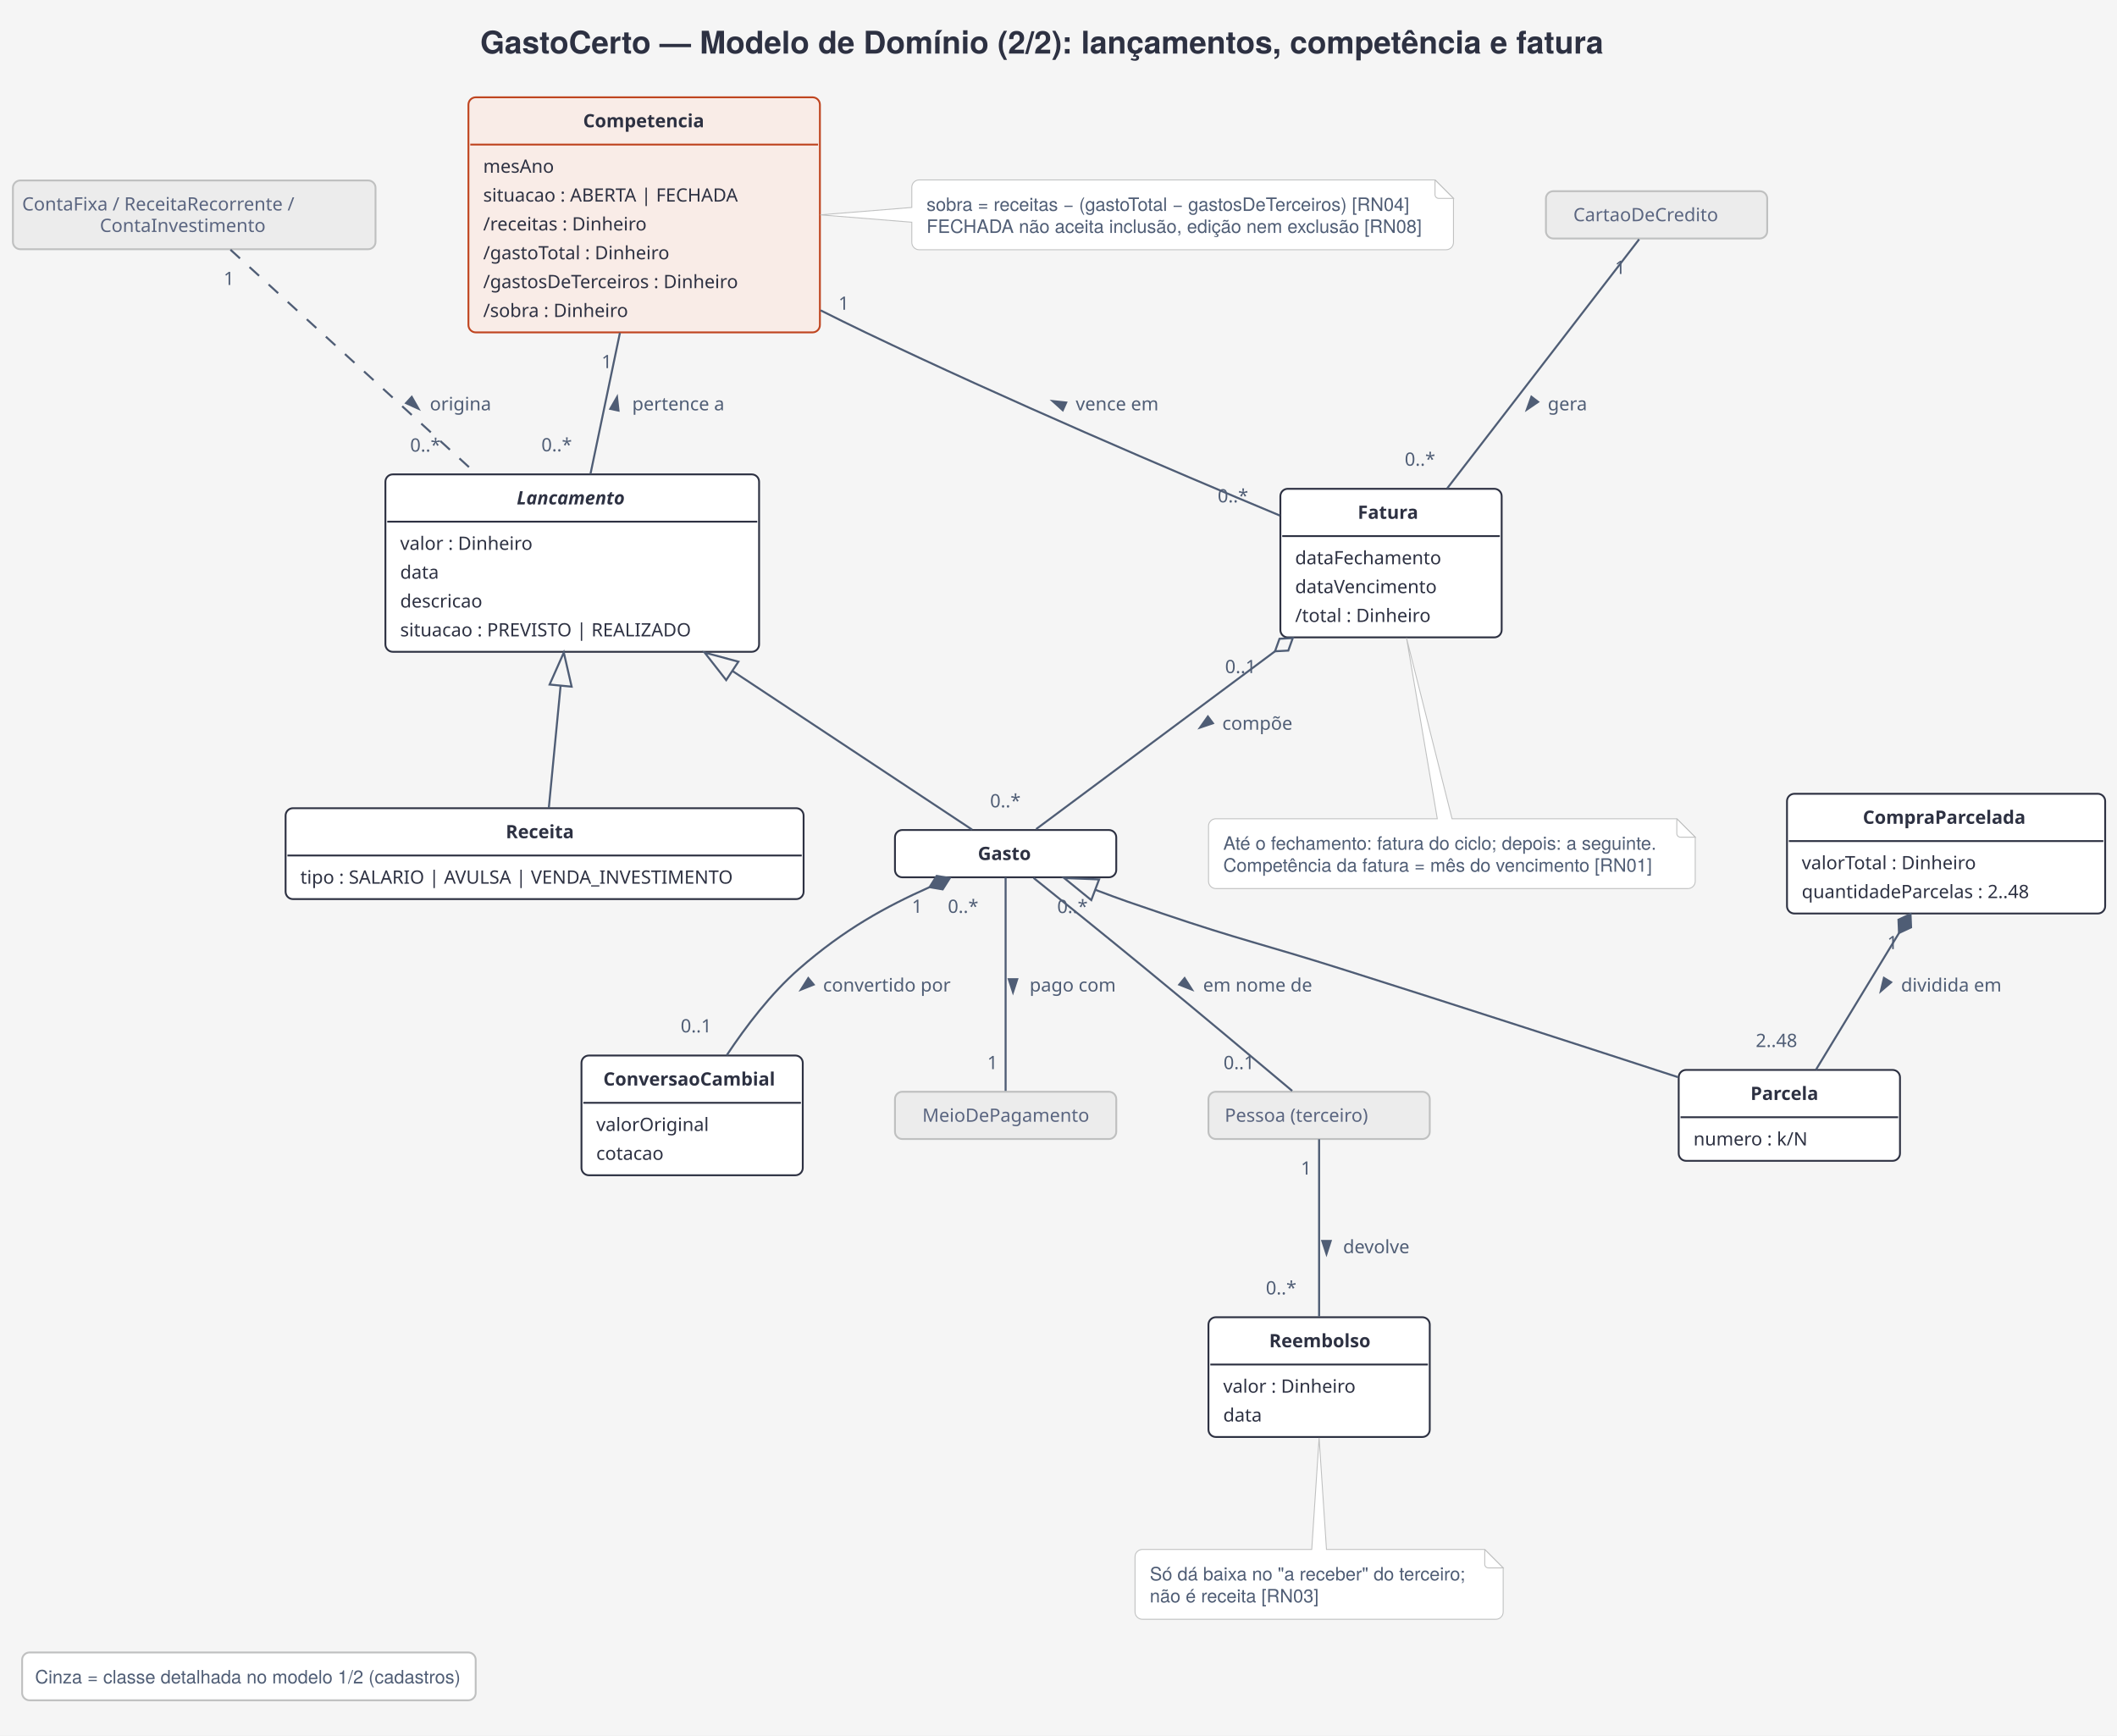
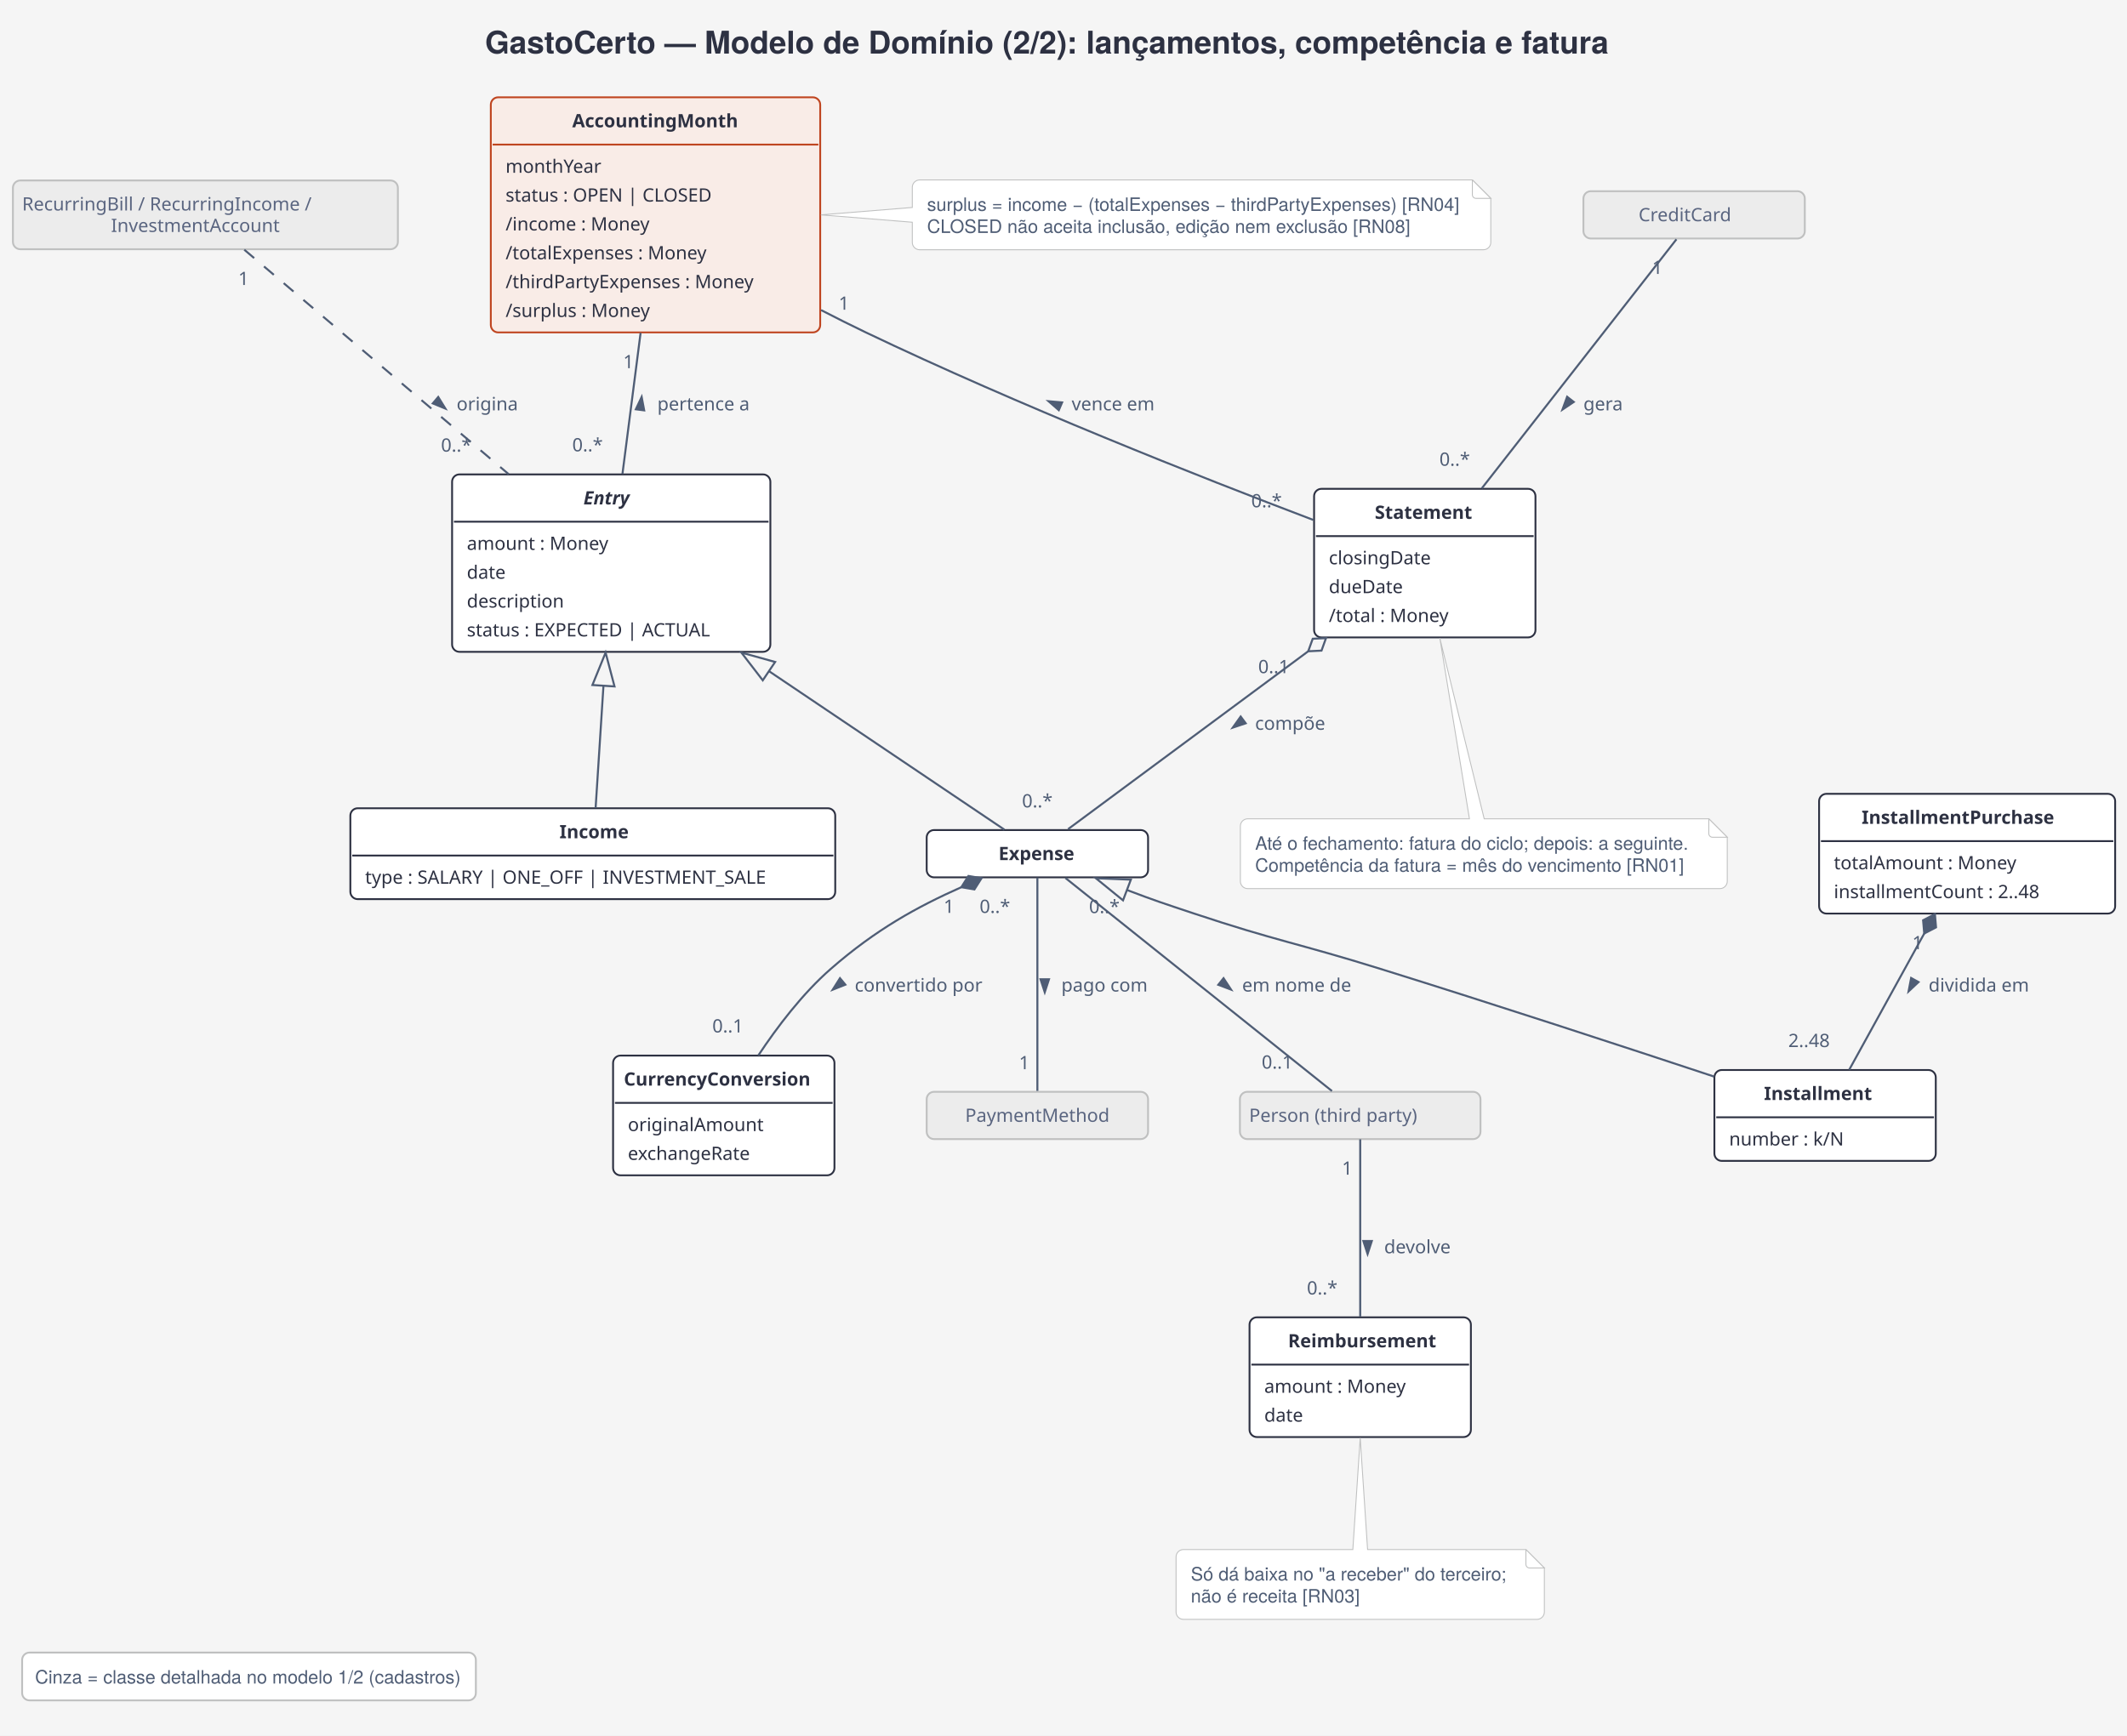
- <svg xmlns="http://www.w3.org/2000/svg" contentStyleType="text/css" data-diagram-type="CLASS" height="941px" preserveAspectRatio="none" style="width:1148px;height:941px;background:#F5F5F5;" version="1.1" viewBox="0 0 1148 941" width="1148px" zoomAndPan="magnify">
+ <svg xmlns="http://www.w3.org/2000/svg" contentStyleType="text/css" data-diagram-type="CLASS" height="941px" preserveAspectRatio="none" style="width:1153px;height:941px;background:#F5F5F5;" version="1.1" viewBox="0 0 1153 941" width="1153px" zoomAndPan="magnify">
  <defs />
  <g>
-     <rect fill="#F5F5F5" height="941" style="stroke:none;stroke-width:1;" width="1148" x="0" y="0" />
+     <rect fill="#F5F5F5" height="941" style="stroke:none;stroke-width:1;" width="1153" x="0" y="0" />
    <g class="title" data-source-line="2">
-       <text fill="#2D3142" font-family="'Helvetica Neue'" font-size="17" font-weight="bold" lengthAdjust="spacing" textLength="613.768" x="260.408" y="29.068">GastoCerto — Modelo de Domínio (2/2): lançamentos, competência e fatura</text>
+       <text fill="#2D3142" font-family="'Helvetica Neue'" font-size="17" font-weight="bold" lengthAdjust="spacing" textLength="613.768" x="262.907" y="29.068">GastoCerto — Modelo de Domínio (2/2): lançamentos, competência e fatura</text>
    </g>
-     <g class="entity" data-qualified-name="Competencia" data-source-line="10" id="ent0002">
-       <rect fill="#F9ECE7" height="127.484" rx="4" ry="4" style="stroke:#BF4520;stroke-width:1;" width="190.595" x="254.02" y="52.757" />
-       <text fill="#2D3142" font-family="Menlo" font-size="10" font-weight="bold" lengthAdjust="spacing" textLength="66.226" x="316.205" y="69.039">Competencia</text>
-       <line style="stroke:#BF4520;stroke-width:1;" x1="255.02" x2="443.615" y1="78.398" y2="78.398" />
-       <text fill="#2D3142" font-family="Menlo" font-size="10" lengthAdjust="spacing" textLength="36.123" x="262.02" y="93.68">mesAno</text>
-       <text fill="#2D3142" font-family="Menlo" font-size="10" lengthAdjust="spacing" textLength="162.554" x="262.02" y="109.32">situacao : ABERTA | FECHADA</text>
-       <text fill="#2D3142" font-family="Menlo" font-size="10" lengthAdjust="spacing" textLength="120.41" x="262.02" y="124.961">/receitas : Dinheiro</text>
-       <text fill="#2D3142" font-family="Menlo" font-size="10" lengthAdjust="spacing" textLength="132.451" x="262.02" y="140.602">/gastoTotal : Dinheiro</text>
-       <text fill="#2D3142" font-family="Menlo" font-size="10" lengthAdjust="spacing" textLength="174.595" x="262.02" y="156.242">/gastosDeTerceiros : Dinheiro</text>
-       <text fill="#2D3142" font-family="Menlo" font-size="10" lengthAdjust="spacing" textLength="102.349" x="262.02" y="171.883">/sobra : Dinheiro</text>
+     <g class="entity" data-qualified-name="AccountingMonth" data-source-line="10" id="ent0002">
+       <rect fill="#F9ECE7" height="127.484" rx="4" ry="4" style="stroke:#BF4520;stroke-width:1;" width="178.554" x="266.06" y="52.757" />
+       <text fill="#2D3142" font-family="Menlo" font-size="10" font-weight="bold" lengthAdjust="spacing" textLength="90.308" x="310.183" y="69.039">AccountingMonth</text>
+       <line style="stroke:#BF4520;stroke-width:1;" x1="267.06" x2="443.614" y1="78.398" y2="78.398" />
+       <text fill="#2D3142" font-family="Menlo" font-size="10" lengthAdjust="spacing" textLength="54.185" x="274.06" y="93.68">monthYear</text>
+       <text fill="#2D3142" font-family="Menlo" font-size="10" lengthAdjust="spacing" textLength="132.451" x="274.06" y="109.32">status : OPEN | CLOSED</text>
+       <text fill="#2D3142" font-family="Menlo" font-size="10" lengthAdjust="spacing" textLength="90.308" x="274.06" y="124.961">/income : Money</text>
+       <text fill="#2D3142" font-family="Menlo" font-size="10" lengthAdjust="spacing" textLength="132.451" x="274.06" y="140.602">/totalExpenses : Money</text>
+       <text fill="#2D3142" font-family="Menlo" font-size="10" lengthAdjust="spacing" textLength="162.554" x="274.06" y="156.242">/thirdPartyExpenses : Money</text>
+       <text fill="#2D3142" font-family="Menlo" font-size="10" lengthAdjust="spacing" textLength="96.328" x="274.06" y="171.883">/surplus : Money</text>
    </g>
-     <g class="entity" data-qualified-name="Lancamento" data-source-line="18" id="ent0003">
-       <rect fill="#FFFFFF" height="96.203" rx="4" ry="4" style="stroke:#2D3142;stroke-width:1;" width="202.636" x="209" y="257.237" />
-       <text fill="#2D3142" font-family="Menlo" font-size="10" font-style="italic" font-weight="bold" lengthAdjust="spacing" textLength="60.205" x="280.215" y="273.519">Lancamento</text>
-       <line style="stroke:#2D3142;stroke-width:1;" x1="210" x2="410.636" y1="282.878" y2="282.878" />
-       <text fill="#2D3142" font-family="Menlo" font-size="10" lengthAdjust="spacing" textLength="96.328" x="217" y="298.16">valor : Dinheiro</text>
-       <text fill="#2D3142" font-family="Menlo" font-size="10" lengthAdjust="spacing" textLength="24.082" x="217" y="313.8">data</text>
-       <text fill="#2D3142" font-family="Menlo" font-size="10" lengthAdjust="spacing" textLength="54.185" x="217" y="329.441">descricao</text>
-       <text fill="#2D3142" font-family="Menlo" font-size="10" lengthAdjust="spacing" textLength="186.636" x="217" y="345.082">situacao : PREVISTO | REALIZADO</text>
+     <g class="entity" data-qualified-name="Entry" data-source-line="18" id="ent0003">
+       <rect fill="#FFFFFF" height="96.203" rx="4" ry="4" style="stroke:#2D3142;stroke-width:1;" width="172.533" x="245.07" y="257.237" />
+       <text fill="#2D3142" font-family="Menlo" font-size="10" font-style="italic" font-weight="bold" lengthAdjust="spacing" textLength="30.102" x="316.285" y="273.519">Entry</text>
+       <line style="stroke:#2D3142;stroke-width:1;" x1="246.07" x2="416.603" y1="282.878" y2="282.878" />
+       <text fill="#2D3142" font-family="Menlo" font-size="10" lengthAdjust="spacing" textLength="84.287" x="253.07" y="298.16">amount : Money</text>
+       <text fill="#2D3142" font-family="Menlo" font-size="10" lengthAdjust="spacing" textLength="24.082" x="253.07" y="313.8">date</text>
+       <text fill="#2D3142" font-family="Menlo" font-size="10" lengthAdjust="spacing" textLength="66.226" x="253.07" y="329.441">description</text>
+       <text fill="#2D3142" font-family="Menlo" font-size="10" lengthAdjust="spacing" textLength="156.533" x="253.07" y="345.082">status : EXPECTED | ACTUAL</text>
    </g>
-     <g class="entity" data-qualified-name="Gasto" data-source-line="24" id="ent0004">
-       <rect fill="#FFFFFF" height="25.641" rx="4" ry="4" style="stroke:#2D3142;stroke-width:1;" width="120" x="485.32" y="450.077" />
-       <text fill="#2D3142" font-family="Menlo" font-size="10" font-weight="bold" lengthAdjust="spacing" textLength="30.102" x="530.269" y="466.359">Gasto</text>
+     <g class="entity" data-qualified-name="Expense" data-source-line="24" id="ent0004">
+       <rect fill="#FFFFFF" height="25.641" rx="4" ry="4" style="stroke:#2D3142;stroke-width:1;" width="120" x="502.34" y="450.077" />
+       <text fill="#2D3142" font-family="Menlo" font-size="10" font-weight="bold" lengthAdjust="spacing" textLength="42.144" x="541.268" y="466.359">Expense</text>
    </g>
-     <g class="entity" data-qualified-name="Receita" data-source-line="25" id="ent0005">
-       <rect fill="#FFFFFF" height="49.281" rx="4" ry="4" style="stroke:#2D3142;stroke-width:1;" width="280.902" x="154.87" y="438.257" />
-       <text fill="#2D3142" font-family="Menlo" font-size="10" font-weight="bold" lengthAdjust="spacing" textLength="42.144" x="274.249" y="454.539">Receita</text>
-       <line style="stroke:#2D3142;stroke-width:1;" x1="155.87" x2="434.772" y1="463.898" y2="463.898" />
-       <text fill="#2D3142" font-family="Menlo" font-size="10" lengthAdjust="spacing" textLength="264.902" x="162.87" y="479.18">tipo : SALARIO | AVULSA | VENDA_INVESTIMENTO</text>
+     <g class="entity" data-qualified-name="Income" data-source-line="25" id="ent0005">
+       <rect fill="#FFFFFF" height="49.281" rx="4" ry="4" style="stroke:#2D3142;stroke-width:1;" width="262.841" x="189.92" y="438.257" />
+       <text fill="#2D3142" font-family="Menlo" font-size="10" font-weight="bold" lengthAdjust="spacing" textLength="36.123" x="303.279" y="454.539">Income</text>
+       <line style="stroke:#2D3142;stroke-width:1;" x1="190.92" x2="451.761" y1="463.898" y2="463.898" />
+       <text fill="#2D3142" font-family="Menlo" font-size="10" lengthAdjust="spacing" textLength="246.841" x="197.92" y="479.18">type : SALARY | ONE_OFF | INVESTMENT_SALE</text>
    </g>
-     <g class="entity" data-qualified-name="Parcela" data-source-line="28" id="ent0006">
-       <rect fill="#FFFFFF" height="49.281" rx="4" ry="4" style="stroke:#2D3142;stroke-width:1;" width="120" x="910.32" y="580.187" />
-       <text fill="#2D3142" font-family="Menlo" font-size="10" font-weight="bold" lengthAdjust="spacing" textLength="42.144" x="949.248" y="596.469">Parcela</text>
-       <line style="stroke:#2D3142;stroke-width:1;" x1="911.32" x2="1029.32" y1="605.828" y2="605.828" />
-       <text fill="#2D3142" font-family="Menlo" font-size="10" lengthAdjust="spacing" textLength="72.246" x="918.32" y="621.11">numero : k/N</text>
+     <g class="entity" data-qualified-name="Installment" data-source-line="28" id="ent0006">
+       <rect fill="#FFFFFF" height="49.281" rx="4" ry="4" style="stroke:#2D3142;stroke-width:1;" width="120" x="929.34" y="580.187" />
+       <text fill="#2D3142" font-family="Menlo" font-size="10" font-weight="bold" lengthAdjust="spacing" textLength="66.226" x="956.227" y="596.469">Installment</text>
+       <line style="stroke:#2D3142;stroke-width:1;" x1="930.34" x2="1048.34" y1="605.828" y2="605.828" />
+       <text fill="#2D3142" font-family="Menlo" font-size="10" lengthAdjust="spacing" textLength="72.246" x="937.34" y="621.11">number : k/N</text>
    </g>
-     <g class="entity" data-qualified-name="CompraParcelada" data-source-line="31" id="ent0007">
-       <rect fill="#FFFFFF" height="64.922" rx="4" ry="4" style="stroke:#2D3142;stroke-width:1;" width="172.533" x="969.05" y="430.437" />
-       <text fill="#2D3142" font-family="Menlo" font-size="10" font-weight="bold" lengthAdjust="spacing" textLength="90.308" x="1010.163" y="446.719">CompraParcelada</text>
-       <line style="stroke:#2D3142;stroke-width:1;" x1="970.05" x2="1140.583" y1="456.078" y2="456.078" />
-       <text fill="#2D3142" font-family="Menlo" font-size="10" lengthAdjust="spacing" textLength="126.431" x="977.05" y="471.36">valorTotal : Dinheiro</text>
-       <text fill="#2D3142" font-family="Menlo" font-size="10" lengthAdjust="spacing" textLength="156.533" x="977.05" y="487">quantidadeParcelas : 2..48</text>
+     <g class="entity" data-qualified-name="InstallmentPurchase" data-source-line="31" id="ent0007">
+       <rect fill="#FFFFFF" height="64.922" rx="4" ry="4" style="stroke:#2D3142;stroke-width:1;" width="160.492" x="986.09" y="430.437" />
+       <text fill="#2D3142" font-family="Menlo" font-size="10" font-weight="bold" lengthAdjust="spacing" textLength="114.39" x="1009.141" y="446.719">InstallmentPurchase</text>
+       <line style="stroke:#2D3142;stroke-width:1;" x1="987.09" x2="1145.582" y1="456.078" y2="456.078" />
+       <text fill="#2D3142" font-family="Menlo" font-size="10" lengthAdjust="spacing" textLength="114.39" x="994.09" y="471.36">totalAmount : Money</text>
+       <text fill="#2D3142" font-family="Menlo" font-size="10" lengthAdjust="spacing" textLength="144.492" x="994.09" y="487">installmentCount : 2..48</text>
    </g>
-     <g class="entity" data-qualified-name="ConversaoCambial" data-source-line="35" id="ent0008">
-       <rect fill="#FFFFFF" height="64.922" rx="4" ry="4" style="stroke:#2D3142;stroke-width:1;" width="120" x="315.32" y="572.367" />
-       <text fill="#2D3142" font-family="Menlo" font-size="10" font-weight="bold" lengthAdjust="spacing" textLength="96.328" x="327.156" y="588.649">ConversaoCambial</text>
-       <line style="stroke:#2D3142;stroke-width:1;" x1="316.32" x2="434.32" y1="598.008" y2="598.008" />
-       <text fill="#2D3142" font-family="Menlo" font-size="10" lengthAdjust="spacing" textLength="78.267" x="323.32" y="613.29">valorOriginal</text>
-       <text fill="#2D3142" font-family="Menlo" font-size="10" lengthAdjust="spacing" textLength="42.144" x="323.32" y="628.931">cotacao</text>
+     <g class="entity" data-qualified-name="CurrencyConversion" data-source-line="35" id="ent0008">
+       <rect fill="#FFFFFF" height="64.922" rx="4" ry="4" style="stroke:#2D3142;stroke-width:1;" width="120" x="332.34" y="572.367" />
+       <text fill="#2D3142" font-family="Menlo" font-size="10" font-weight="bold" lengthAdjust="spacing" textLength="108.369" x="338.155" y="588.649">CurrencyConversion</text>
+       <line style="stroke:#2D3142;stroke-width:1;" x1="333.34" x2="451.34" y1="598.008" y2="598.008" />
+       <text fill="#2D3142" font-family="Menlo" font-size="10" lengthAdjust="spacing" textLength="84.287" x="340.34" y="613.29">originalAmount</text>
+       <text fill="#2D3142" font-family="Menlo" font-size="10" lengthAdjust="spacing" textLength="72.246" x="340.34" y="628.931">exchangeRate</text>
    </g>
-     <g class="entity" data-qualified-name="Fatura" data-source-line="39" id="ent0009">
-       <rect fill="#FFFFFF" height="80.562" rx="4" ry="4" style="stroke:#2D3142;stroke-width:1;" width="120" x="694.32" y="265.057" />
-       <text fill="#2D3142" font-family="Menlo" font-size="10" font-weight="bold" lengthAdjust="spacing" textLength="36.123" x="736.259" y="281.339">Fatura</text>
-       <line style="stroke:#2D3142;stroke-width:1;" x1="695.32" x2="813.32" y1="290.698" y2="290.698" />
-       <text fill="#2D3142" font-family="Menlo" font-size="10" lengthAdjust="spacing" textLength="84.287" x="702.32" y="305.98">dataFechamento</text>
-       <text fill="#2D3142" font-family="Menlo" font-size="10" lengthAdjust="spacing" textLength="84.287" x="702.32" y="321.62">dataVencimento</text>
-       <text fill="#2D3142" font-family="Menlo" font-size="10" lengthAdjust="spacing" textLength="102.349" x="702.32" y="337.261">/total : Dinheiro</text>
+     <g class="entity" data-qualified-name="Statement" data-source-line="39" id="ent0009">
+       <rect fill="#FFFFFF" height="80.562" rx="4" ry="4" style="stroke:#2D3142;stroke-width:1;" width="120" x="712.34" y="265.057" />
+       <text fill="#2D3142" font-family="Menlo" font-size="10" font-weight="bold" lengthAdjust="spacing" textLength="54.185" x="745.248" y="281.339">Statement</text>
+       <line style="stroke:#2D3142;stroke-width:1;" x1="713.34" x2="831.34" y1="290.698" y2="290.698" />
+       <text fill="#2D3142" font-family="Menlo" font-size="10" lengthAdjust="spacing" textLength="66.226" x="720.34" y="305.98">closingDate</text>
+       <text fill="#2D3142" font-family="Menlo" font-size="10" lengthAdjust="spacing" textLength="42.144" x="720.34" y="321.62">dueDate</text>
+       <text fill="#2D3142" font-family="Menlo" font-size="10" lengthAdjust="spacing" textLength="84.287" x="720.34" y="337.261">/total : Money</text>
    </g>
-     <g class="entity" data-qualified-name="Reembolso" data-source-line="44" id="ent0010">
-       <rect fill="#FFFFFF" height="64.922" rx="4" ry="4" style="stroke:#2D3142;stroke-width:1;" width="120" x="655.32" y="714.287" />
-       <text fill="#2D3142" font-family="Menlo" font-size="10" font-weight="bold" lengthAdjust="spacing" textLength="54.185" x="688.228" y="730.569">Reembolso</text>
-       <line style="stroke:#2D3142;stroke-width:1;" x1="656.32" x2="774.32" y1="739.928" y2="739.928" />
-       <text fill="#2D3142" font-family="Menlo" font-size="10" lengthAdjust="spacing" textLength="96.328" x="663.32" y="755.21">valor : Dinheiro</text>
-       <text fill="#2D3142" font-family="Menlo" font-size="10" lengthAdjust="spacing" textLength="24.082" x="663.32" y="770.851">data</text>
+     <g class="entity" data-qualified-name="Reimbursement" data-source-line="44" id="ent0010">
+       <rect fill="#FFFFFF" height="64.922" rx="4" ry="4" style="stroke:#2D3142;stroke-width:1;" width="120" x="677.34" y="714.287" />
+       <text fill="#2D3142" font-family="Menlo" font-size="10" font-weight="bold" lengthAdjust="spacing" textLength="78.267" x="698.207" y="730.569">Reimbursement</text>
+       <line style="stroke:#2D3142;stroke-width:1;" x1="678.34" x2="796.34" y1="739.928" y2="739.928" />
+       <text fill="#2D3142" font-family="Menlo" font-size="10" lengthAdjust="spacing" textLength="84.287" x="685.34" y="755.21">amount : Money</text>
+       <text fill="#2D3142" font-family="Menlo" font-size="10" lengthAdjust="spacing" textLength="24.082" x="685.34" y="770.851">date</text>
    </g>
    <g class="entity" data-qualified-name="Meio" data-source-line="48" id="ent0011">
-       <rect fill="#ECECEC" height="25.641" rx="4" ry="4" style="stroke:#BFC0C0;stroke-width:1;" width="120" x="485.32" y="592.007" />
-       <text fill="#5A6580" font-family="Menlo" font-size="10" lengthAdjust="spacing" textLength="90.308" x="500.166" y="608.289">MeioDePagamento</text>
+       <rect fill="#ECECEC" height="25.641" rx="4" ry="4" style="stroke:#BFC0C0;stroke-width:1;" width="120" x="502.34" y="592.007" />
+       <text fill="#5A6580" font-family="Menlo" font-size="10" lengthAdjust="spacing" textLength="78.267" x="523.207" y="608.289">PaymentMethod</text>
    </g>
    <g class="entity" data-qualified-name="Cartao" data-source-line="49" id="ent0012">
-       <rect fill="#ECECEC" height="25.641" rx="4" ry="4" style="stroke:#BFC0C0;stroke-width:1;" width="120" x="838.32" y="103.677" />
-       <text fill="#5A6580" font-family="Menlo" font-size="10" lengthAdjust="spacing" textLength="90.308" x="853.166" y="119.959">CartaoDeCredito</text>
+       <rect fill="#ECECEC" height="25.641" rx="4" ry="4" style="stroke:#BFC0C0;stroke-width:1;" width="120" x="858.34" y="103.677" />
+       <text fill="#5A6580" font-family="Menlo" font-size="10" lengthAdjust="spacing" textLength="60.205" x="888.237" y="119.959">CreditCard</text>
    </g>
    <g class="entity" data-qualified-name="Terceiro" data-source-line="50" id="ent0013">
-       <rect fill="#ECECEC" height="25.641" rx="4" ry="4" style="stroke:#BFC0C0;stroke-width:1;" width="120" x="655.32" y="592.007" />
-       <text fill="#5A6580" font-family="Menlo" font-size="10" lengthAdjust="spacing" textLength="102.349" x="664.146" y="608.289">Pessoa (terceiro)</text>
+       <rect fill="#ECECEC" height="25.641" rx="4" ry="4" style="stroke:#BFC0C0;stroke-width:1;" width="130.41" x="672.13" y="592.007" />
+       <text fill="#5A6580" font-family="Menlo" font-size="10" lengthAdjust="spacing" textLength="120.41" x="677.13" y="608.289">Person (third party)</text>
    </g>
    <g class="entity" data-qualified-name="Recorrencias" data-source-line="51" id="ent0014">
-       <rect fill="#ECECEC" height="37.281" rx="4" ry="4" style="stroke:#BFC0C0;stroke-width:1;" width="196.636" x="7" y="97.857" />
-       <text fill="#5A6580" font-family="Menlo" font-size="10" lengthAdjust="spacing" textLength="186.636" x="12" y="114.139">ContaFixa / ReceitaRecorrente /</text>
-       <text fill="#5A6580" font-family="Menlo" font-size="10" lengthAdjust="spacing" textLength="102.349" x="54.144" y="125.78">ContaInvestimento</text>
+       <rect fill="#ECECEC" height="37.281" rx="4" ry="4" style="stroke:#BFC0C0;stroke-width:1;" width="208.677" x="7" y="97.857" />
+       <text fill="#5A6580" font-family="Menlo" font-size="10" lengthAdjust="spacing" textLength="198.677" x="12" y="114.139">RecurringBill / RecurringIncome /</text>
+       <text fill="#5A6580" font-family="Menlo" font-size="10" lengthAdjust="spacing" textLength="102.349" x="60.164" y="125.78">InvestmentAccount</text>
    </g>
    <g class="entity" data-qualified-name="GMN30" data-source-line="68" id="ent0031">
-       <path d="M494.45,101.567 L494.45,112.497 L444.85,116.497 L494.45,120.497 L494.45,131.427 A4,4 0 0 0 498.45,135.427 L784.18,135.427 A4,4 0 0 0 788.18,131.427 L788.18,107.567 L778.18,97.567 L498.45,97.567 A4,4 0 0 0 494.45,101.567" fill="#FFFFFF" style="stroke:#BFC0C0;stroke-width:0.5;" />
-       <path d="M778.18,97.567 L778.18,105.567 A2,2 0 0 0 780.18,107.567 L788.18,107.567 L778.18,97.567" fill="#FFFFFF" style="stroke:#BFC0C0;stroke-width:0.5;" />
-       <text fill="#4F5D75" font-family="'Helvetica Neue'" font-size="10" lengthAdjust="spacing" textLength="264.66" x="502.45" y="114.367">sobra = receitas − (gastoTotal − gastosDeTerceiros) [RN04]</text>
-       <text fill="#4F5D75" font-family="'Helvetica Neue'" font-size="10" lengthAdjust="spacing" textLength="268.73" x="502.45" y="126.297">FECHADA não aceita inclusão, edição nem exclusão [RN08]</text>
+       <path d="M494.54,101.567 L494.54,112.497 L444.95,116.497 L494.54,120.497 L494.54,131.427 A4,4 0 0 0 498.54,135.427 L804.13,135.427 A4,4 0 0 0 808.13,131.427 L808.13,107.567 L798.13,97.567 L498.54,97.567 A4,4 0 0 0 494.54,101.567" fill="#FFFFFF" style="stroke:#BFC0C0;stroke-width:0.5;" />
+       <path d="M798.13,97.567 L798.13,105.567 A2,2 0 0 0 800.13,107.567 L808.13,107.567 L798.13,97.567" fill="#FFFFFF" style="stroke:#BFC0C0;stroke-width:0.5;" />
+       <text fill="#4F5D75" font-family="'Helvetica Neue'" font-size="10" lengthAdjust="spacing" textLength="288.59" x="502.54" y="114.367">surplus = income − (totalExpenses − thirdPartyExpenses) [RN04]</text>
+       <text fill="#4F5D75" font-family="'Helvetica Neue'" font-size="10" lengthAdjust="spacing" textLength="262.45" x="502.54" y="126.297">CLOSED não aceita inclusão, edição nem exclusão [RN08]</text>
    </g>
    <g class="entity" data-qualified-name="GMN33" data-source-line="72" id="ent0034">
-       <path d="M655.35,447.977 L655.35,477.837 A4,4 0 0 0 659.35,481.837 L915.29,481.837 A4,4 0 0 0 919.29,477.837 L919.29,453.977 L909.29,443.977 L787.41,443.977 L762.73,345.997 L779.41,443.977 L659.35,443.977 A4,4 0 0 0 655.35,447.977" fill="#FFFFFF" style="stroke:#BFC0C0;stroke-width:0.5;" />
-       <path d="M909.29,443.977 L909.29,451.977 A2,2 0 0 0 911.29,453.977 L919.29,453.977 L909.29,443.977" fill="#FFFFFF" style="stroke:#BFC0C0;stroke-width:0.5;" />
-       <text fill="#4F5D75" font-family="'Helvetica Neue'" font-size="10" lengthAdjust="spacing" textLength="238.94" x="663.35" y="460.777">Até o fechamento: fatura do ciclo; depois: a seguinte.</text>
-       <text fill="#4F5D75" font-family="'Helvetica Neue'" font-size="10" lengthAdjust="spacing" textLength="235.14" x="663.35" y="472.707">Competência da fatura = mês do vencimento [RN01]</text>
+       <path d="M672.37,447.977 L672.37,477.837 A4,4 0 0 0 676.37,481.837 L932.31,481.837 A4,4 0 0 0 936.31,477.837 L936.31,453.977 L926.31,443.977 L804.55,443.977 L780.5,345.997 L796.55,443.977 L676.37,443.977 A4,4 0 0 0 672.37,447.977" fill="#FFFFFF" style="stroke:#BFC0C0;stroke-width:0.5;" />
+       <path d="M926.31,443.977 L926.31,451.977 A2,2 0 0 0 928.31,453.977 L936.31,453.977 L926.31,443.977" fill="#FFFFFF" style="stroke:#BFC0C0;stroke-width:0.5;" />
+       <text fill="#4F5D75" font-family="'Helvetica Neue'" font-size="10" lengthAdjust="spacing" textLength="238.94" x="680.37" y="460.777">Até o fechamento: fatura do ciclo; depois: a seguinte.</text>
+       <text fill="#4F5D75" font-family="'Helvetica Neue'" font-size="10" lengthAdjust="spacing" textLength="235.14" x="680.37" y="472.707">Competência da fatura = mês do vencimento [RN01]</text>
    </g>
    <g class="entity" data-qualified-name="GMN36" data-source-line="76" id="ent0037">
-       <path d="M615.5,844.207 L615.5,874.067 A4,4 0 0 0 619.5,878.067 L811.14,878.067 A4,4 0 0 0 815.14,874.067 L815.14,850.207 L805.14,840.207 L719.32,840.207 L715.32,779.677 L711.32,840.207 L619.5,840.207 A4,4 0 0 0 615.5,844.207" fill="#FFFFFF" style="stroke:#BFC0C0;stroke-width:0.5;" />
-       <path d="M805.14,840.207 L805.14,848.207 A2,2 0 0 0 807.14,850.207 L815.14,850.207 L805.14,840.207" fill="#FFFFFF" style="stroke:#BFC0C0;stroke-width:0.5;" />
-       <text fill="#4F5D75" font-family="'Helvetica Neue'" font-size="10" lengthAdjust="spacing" textLength="174.64" x="623.5" y="857.007">Só dá baixa no "a receber" do terceiro;</text>
-       <text fill="#4F5D75" font-family="'Helvetica Neue'" font-size="10" lengthAdjust="spacing" textLength="90.93" x="623.5" y="868.937">não é receita [RN03]</text>
+       <path d="M637.52,844.207 L637.52,874.067 A4,4 0 0 0 641.52,878.067 L833.16,878.067 A4,4 0 0 0 837.16,874.067 L837.16,850.207 L827.16,840.207 L741.34,840.207 L737.34,779.677 L733.34,840.207 L641.52,840.207 A4,4 0 0 0 637.52,844.207" fill="#FFFFFF" style="stroke:#BFC0C0;stroke-width:0.5;" />
+       <path d="M827.16,840.207 L827.16,848.207 A2,2 0 0 0 829.16,850.207 L837.16,850.207 L827.16,840.207" fill="#FFFFFF" style="stroke:#BFC0C0;stroke-width:0.5;" />
+       <text fill="#4F5D75" font-family="'Helvetica Neue'" font-size="10" lengthAdjust="spacing" textLength="174.64" x="645.52" y="857.007">Só dá baixa no "a receber" do terceiro;</text>
+       <text fill="#4F5D75" font-family="'Helvetica Neue'" font-size="10" lengthAdjust="spacing" textLength="90.93" x="645.52" y="868.937">não é receita [RN03]</text>
    </g>
    <g class="link" data-entity-1="ent0002" data-entity-2="ent0003" data-link-type="association" data-source-line="53" id="lnk16">
-       <path codeLine="53" d="M336.17,180.497 C330.95,205.497 325.05,233.757 320.21,256.967" fill="none" id="Competencia-Lancamento" style="stroke:#4F5D75;stroke-width:1.1;" />
-       <polygon fill="#4F5D75" points="334.637,215.142,330.857,221.745,335.46,222.706,334.637,215.142" style="stroke:#4F5D75;stroke-width:1;" />
-       <text fill="#4F5D75" font-family="Menlo" font-size="10" lengthAdjust="spacing" textLength="60.205" x="342.82" y="222.519">pertence a</text>
-       <text fill="#4F5D75" font-family="Menlo" font-size="10" lengthAdjust="spacing" textLength="6.021" x="326.186" y="199.634">1</text>
-       <text fill="#4F5D75" font-family="Menlo" font-size="10" lengthAdjust="spacing" textLength="24.082" x="293.587" y="244.743">0..*</text>
+       <path codeLine="53" d="M347.25,180.497 C344.03,205.497 340.4,233.757 337.42,256.967" fill="none" id="AccountingMonth-Entry" style="stroke:#4F5D75;stroke-width:1.1;" />
+       <polygon fill="#4F5D75" points="347.85,215.09,344.596,221.967,349.259,222.567,347.85,215.09" style="stroke:#4F5D75;stroke-width:1;" />
+       <text fill="#4F5D75" font-family="Menlo" font-size="10" lengthAdjust="spacing" textLength="60.205" x="356.34" y="222.519">pertence a</text>
+       <text fill="#4F5D75" font-family="Menlo" font-size="10" lengthAdjust="spacing" textLength="6.021" x="337.82" y="199.634">1</text>
+       <text fill="#4F5D75" font-family="Menlo" font-size="10" lengthAdjust="spacing" textLength="24.082" x="310.214" y="244.743">0..*</text>
    </g>
    <g class="link" data-entity-1="ent0003" data-entity-2="ent0004" data-link-type="extension" data-source-line="54" id="lnk17">
-       <path codeLine="54" d="M397.109,363.793 C447.589,397.214 496.4,429.527 527.14,449.867" fill="none" id="Lancamento-backto-Gasto" style="stroke:#4F5D75;stroke-width:1.1;" />
-       <polygon fill="none" points="382.1,353.857,393.797,368.796,400.421,358.791,382.1,353.857" style="stroke:#4F5D75;stroke-width:1.1;" />
+       <path codeLine="54" d="M416.829,363.912 C466.45,397.332 514.26,429.527 544.47,449.867" fill="none" id="Entry-backto-Expense" style="stroke:#4F5D75;stroke-width:1.1;" />
+       <polygon fill="none" points="401.9,353.857,413.478,368.889,420.181,358.936,401.9,353.857" style="stroke:#4F5D75;stroke-width:1.1;" />
    </g>
    <g class="link" data-entity-1="ent0003" data-entity-2="ent0005" data-link-type="extension" data-source-line="55" id="lnk18">
-       <path codeLine="55" d="M304.011,371.774 C301.321,399.654 299.77,415.757 297.61,438.087" fill="none" id="Lancamento-backto-Receita" style="stroke:#4F5D75;stroke-width:1.1;" />
-       <polygon fill="none" points="305.74,353.857,298.039,371.198,309.984,372.35,305.74,353.857" style="stroke:#4F5D75;stroke-width:1.1;" />
+       <path codeLine="55" d="M327.127,371.82 C325.337,399.7 324.3,415.757 322.87,438.087" fill="none" id="Entry-backto-Income" style="stroke:#4F5D75;stroke-width:1.1;" />
+       <polygon fill="none" points="328.28,353.857,321.139,371.436,333.114,372.204,328.28,353.857" style="stroke:#4F5D75;stroke-width:1.1;" />
    </g>
    <g class="link" data-entity-1="ent0004" data-entity-2="ent0006" data-link-type="extension" data-source-line="56" id="lnk19">
-       <path codeLine="56" d="M593.899,482.478 C609.809,488.488 612.59,489.347 630.32,495.367 C673.05,509.867 684.29,511.767 727.32,525.367 C789.67,545.067 860.84,568.117 909.97,584.107" fill="none" id="Gasto-backto-Parcela" style="stroke:#4F5D75;stroke-width:1.1;" />
-       <polygon fill="none" points="577.06,476.117,591.778,488.091,596.019,476.865,577.06,476.117" style="stroke:#4F5D75;stroke-width:1.1;" />
+       <path codeLine="56" d="M610.885,482.577 C626.795,488.597 629.57,489.447 647.34,495.367 C691.76,510.167 703.63,511.447 748.34,525.367 C810.1,544.587 880.4,567.607 929.06,583.717" fill="none" id="Expense-backto-Installment" style="stroke:#4F5D75;stroke-width:1.1;" />
+       <polygon fill="none" points="594.05,476.207,608.762,488.189,613.009,476.965,594.05,476.207" style="stroke:#4F5D75;stroke-width:1.1;" />
    </g>
    <g class="link" data-entity-1="ent0007" data-entity-2="ent0006" data-link-type="composition" data-source-line="57" id="lnk20">
-       <path codeLine="57" d="M1029.799,505.912 C1014.218,531.552 998.88,556.807 984.76,580.047" fill="none" id="CompraParcelada-backto-Parcela" style="stroke:#4F5D75;stroke-width:1.1;" />
-       <polygon fill="#4F5D75" points="1036.03,495.657,1029.496,498.707,1029.799,505.912,1036.333,502.862,1036.03,495.657" style="stroke:#4F5D75;stroke-width:1.1;" />
-       <polygon fill="#4F5D75" points="1019.833,537.606,1025.6,532.642,1021.581,530.201,1019.833,537.606" style="stroke:#4F5D75;stroke-width:1;" />
-       <text fill="#4F5D75" font-family="Menlo" font-size="10" lengthAdjust="spacing" textLength="66.226" x="1030.91" y="537.649">dividida em</text>
-       <text fill="#4F5D75" font-family="Menlo" font-size="10" lengthAdjust="spacing" textLength="6.021" x="1023.402" y="514.675">1</text>
-       <text fill="#4F5D75" font-family="Menlo" font-size="10" lengthAdjust="spacing" textLength="30.102" x="952.086" y="567.74">2..48</text>
+       <path codeLine="57" d="M1043.084,506.17 C1028.975,531.81 1015.21,556.807 1002.42,580.047" fill="none" id="InstallmentPurchase-backto-Installment" style="stroke:#4F5D75;stroke-width:1.1;" />
+       <polygon fill="#4F5D75" points="1048.87,495.657,1042.473,498.985,1043.084,506.17,1049.482,502.842,1048.87,495.657" style="stroke:#4F5D75;stroke-width:1.1;" />
+       <polygon fill="#4F5D75" points="1034.521,537.692,1040.07,532.486,1035.951,530.219,1034.521,537.692" style="stroke:#4F5D75;stroke-width:1;" />
+       <text fill="#4F5D75" font-family="Menlo" font-size="10" lengthAdjust="spacing" textLength="66.226" x="1045.45" y="537.649">dividida em</text>
+       <text fill="#4F5D75" font-family="Menlo" font-size="10" lengthAdjust="spacing" textLength="6.021" x="1036.589" y="514.675">1</text>
+       <text fill="#4F5D75" font-family="Menlo" font-size="10" lengthAdjust="spacing" textLength="30.102" x="969.38" y="567.74">2..48</text>
    </g>
    <g class="link" data-entity-1="ent0004" data-entity-2="ent0011" data-link-type="association" data-source-line="58" id="lnk21">
-       <path codeLine="58" d="M545.32,475.827 C545.32,502.137 545.32,564.887 545.32,591.527" fill="none" id="Gasto-Meio" style="stroke:#4F5D75;stroke-width:1.1;" />
-       <polygon fill="#4F5D75" points="549.32,538.187,551.671,530.951,546.969,530.951,549.32,538.187" style="stroke:#4F5D75;stroke-width:1;" />
-       <text fill="#4F5D75" font-family="Menlo" font-size="10" lengthAdjust="spacing" textLength="48.164" x="558.32" y="537.649">pago com</text>
-       <text fill="#4F5D75" font-family="Menlo" font-size="10" lengthAdjust="spacing" textLength="24.082" x="513.998" y="495.02">0..*</text>
-       <text fill="#4F5D75" font-family="Menlo" font-size="10" lengthAdjust="spacing" textLength="6.021" x="535.355" y="579.745">1</text>
+       <path codeLine="58" d="M562.34,475.827 C562.34,502.137 562.34,564.887 562.34,591.527" fill="none" id="Expense-Meio" style="stroke:#4F5D75;stroke-width:1.1;" />
+       <polygon fill="#4F5D75" points="566.34,538.187,568.691,530.951,563.989,530.951,566.34,538.187" style="stroke:#4F5D75;stroke-width:1;" />
+       <text fill="#4F5D75" font-family="Menlo" font-size="10" lengthAdjust="spacing" textLength="48.164" x="575.34" y="537.649">pago com</text>
+       <text fill="#4F5D75" font-family="Menlo" font-size="10" lengthAdjust="spacing" textLength="24.082" x="531.018" y="495.02">0..*</text>
+       <text fill="#4F5D75" font-family="Menlo" font-size="10" lengthAdjust="spacing" textLength="6.021" x="552.375" y="579.745">1</text>
    </g>
    <g class="link" data-entity-1="ent0004" data-entity-2="ent0013" data-link-type="association" data-source-line="59" id="lnk22">
-       <path codeLine="59" d="M560.51,476.077 C575.9,488.427 600.34,508.127 621.32,525.367 C649.57,548.577 682.29,576.017 700.72,591.527" fill="none" id="Gasto-Terceiro" style="stroke:#4F5D75;stroke-width:1.1;" />
-       <polygon fill="#4F5D75" points="646.478,536.73,642.386,530.315,639.397,533.945,646.478,536.73" style="stroke:#4F5D75;stroke-width:1;" />
-       <text fill="#4F5D75" font-family="Menlo" font-size="10" lengthAdjust="spacing" textLength="60.205" x="652.39" y="537.649">em nome de</text>
-       <text fill="#4F5D75" font-family="Menlo" font-size="10" lengthAdjust="spacing" textLength="24.082" x="573.289" y="495.103">0..*</text>
-       <text fill="#4F5D75" font-family="Menlo" font-size="10" lengthAdjust="spacing" textLength="24.082" x="663.475" y="579.745">0..1</text>
+       <path codeLine="59" d="M577.56,476.077 C610.66,502.537 688.85,565.057 722.02,591.577" fill="none" id="Expense-Terceiro" style="stroke:#4F5D75;stroke-width:1.1;" />
+       <polygon fill="#4F5D75" points="667.444,536.685,663.261,530.33,660.324,534.003,667.444,536.685" style="stroke:#4F5D75;stroke-width:1;" />
+       <text fill="#4F5D75" font-family="Menlo" font-size="10" lengthAdjust="spacing" textLength="60.205" x="673.32" y="537.649">em nome de</text>
+       <text fill="#4F5D75" font-family="Menlo" font-size="10" lengthAdjust="spacing" textLength="24.082" x="590.35" y="495.103">0..*</text>
+       <text fill="#4F5D75" font-family="Menlo" font-size="10" lengthAdjust="spacing" textLength="24.082" x="683.944" y="579.432">0..1</text>
    </g>
    <g class="link" data-entity-1="ent0004" data-entity-2="ent0008" data-link-type="composition" data-source-line="60" id="lnk23">
-       <path codeLine="60" d="M504.09,481.063 C480.2,491.713 457.87,503.917 433.32,525.367 C418.01,538.737 404.31,556.817 394.07,572.247" fill="none" id="Gasto-backto-ConversaoCambial" style="stroke:#4F5D75;stroke-width:1.1;" />
-       <polygon fill="#4F5D75" points="515.05,476.177,507.941,474.967,504.09,481.063,511.199,482.273,515.05,476.177" style="stroke:#4F5D75;stroke-width:1.1;" />
-       <polygon fill="#4F5D75" points="434.24,536.74,441.312,533.933,438.311,530.312,434.24,536.74" style="stroke:#4F5D75;stroke-width:1;" />
-       <text fill="#4F5D75" font-family="Menlo" font-size="10" lengthAdjust="spacing" textLength="84.287" x="446.32" y="537.649">convertido por</text>
-       <text fill="#4F5D75" font-family="Menlo" font-size="10" lengthAdjust="spacing" textLength="6.021" x="494.489" y="494.976">1</text>
-       <text fill="#4F5D75" font-family="Menlo" font-size="10" lengthAdjust="spacing" textLength="24.082" x="369.118" y="559.832">0..1</text>
+       <path codeLine="60" d="M521.11,481.063 C497.22,491.713 474.89,503.917 450.34,525.367 C435.03,538.737 421.33,556.817 411.09,572.247" fill="none" id="Expense-backto-CurrencyConversion" style="stroke:#4F5D75;stroke-width:1.1;" />
+       <polygon fill="#4F5D75" points="532.07,476.177,524.961,474.967,521.11,481.063,528.218,482.273,532.07,476.177" style="stroke:#4F5D75;stroke-width:1.1;" />
+       <polygon fill="#4F5D75" points="451.26,536.74,458.332,533.933,455.331,530.312,451.26,536.74" style="stroke:#4F5D75;stroke-width:1;" />
+       <text fill="#4F5D75" font-family="Menlo" font-size="10" lengthAdjust="spacing" textLength="84.287" x="463.34" y="537.649">convertido por</text>
+       <text fill="#4F5D75" font-family="Menlo" font-size="10" lengthAdjust="spacing" textLength="6.021" x="511.509" y="494.976">1</text>
+       <text fill="#4F5D75" font-family="Menlo" font-size="10" lengthAdjust="spacing" textLength="24.082" x="386.138" y="559.832">0..1</text>
    </g>
    <g class="link" data-entity-1="ent0013" data-entity-2="ent0010" data-link-type="association" data-source-line="61" id="lnk24">
-       <path codeLine="61" d="M715.32,617.757 C715.32,638.837 715.32,683.337 715.32,713.887" fill="none" id="Terceiro-Reembolso" style="stroke:#4F5D75;stroke-width:1.1;" />
-       <polygon fill="#4F5D75" points="719.32,680.107,721.671,672.871,716.969,672.871,719.32,680.107" style="stroke:#4F5D75;stroke-width:1;" />
-       <text fill="#4F5D75" font-family="Menlo" font-size="10" lengthAdjust="spacing" textLength="42.144" x="728.32" y="679.569">devolve</text>
-       <text fill="#4F5D75" font-family="Menlo" font-size="10" lengthAdjust="spacing" textLength="6.021" x="705.418" y="636.95">1</text>
-       <text fill="#4F5D75" font-family="Menlo" font-size="10" lengthAdjust="spacing" textLength="24.082" x="686.441" y="701.911">0..*</text>
+       <path codeLine="61" d="M737.34,617.757 C737.34,638.837 737.34,683.337 737.34,713.887" fill="none" id="Terceiro-Reimbursement" style="stroke:#4F5D75;stroke-width:1.1;" />
+       <polygon fill="#4F5D75" points="741.34,680.107,743.691,672.871,738.989,672.871,741.34,680.107" style="stroke:#4F5D75;stroke-width:1;" />
+       <text fill="#4F5D75" font-family="Menlo" font-size="10" lengthAdjust="spacing" textLength="42.144" x="750.34" y="679.569">devolve</text>
+       <text fill="#4F5D75" font-family="Menlo" font-size="10" lengthAdjust="spacing" textLength="6.021" x="727.439" y="636.95">1</text>
+       <text fill="#4F5D75" font-family="Menlo" font-size="10" lengthAdjust="spacing" textLength="24.082" x="708.461" y="701.911">0..*</text>
    </g>
    <g class="link" data-entity-1="ent0012" data-entity-2="ent0009" data-link-type="association" data-source-line="62" id="lnk25">
-       <path codeLine="62" d="M888.87,129.757 C868.1,156.707 817.69,222.117 784.81,264.777" fill="none" id="Cartao-Fatura" style="stroke:#4F5D75;stroke-width:1.1;" />
-       <polygon fill="#4F5D75" points="827.878,222.226,834.158,217.929,830.433,215.059,827.878,222.226" style="stroke:#4F5D75;stroke-width:1;" />
-       <text fill="#4F5D75" font-family="Menlo" font-size="10" lengthAdjust="spacing" textLength="24.082" x="839.32" y="222.519">gera</text>
-       <text fill="#4F5D75" font-family="Menlo" font-size="10" lengthAdjust="spacing" textLength="6.021" x="875.726" y="148.549">1</text>
-       <text fill="#4F5D75" font-family="Menlo" font-size="10" lengthAdjust="spacing" textLength="24.082" x="761.755" y="252.555">0..*</text>
+       <path codeLine="62" d="M908.76,129.757 C887.7,156.707 836.59,222.117 803.26,264.777" fill="none" id="Cartao-Statement" style="stroke:#4F5D75;stroke-width:1.1;" />
+       <polygon fill="#4F5D75" points="846.877,222.209,853.185,217.955,849.48,215.06,846.877,222.209" style="stroke:#4F5D75;stroke-width:1;" />
+       <text fill="#4F5D75" font-family="Menlo" font-size="10" lengthAdjust="spacing" textLength="24.082" x="858.34" y="222.519">gera</text>
+       <text fill="#4F5D75" font-family="Menlo" font-size="10" lengthAdjust="spacing" textLength="6.021" x="895.569" y="148.549">1</text>
+       <text fill="#4F5D75" font-family="Menlo" font-size="10" lengthAdjust="spacing" textLength="24.082" x="780.281" y="252.555">0..*</text>
    </g>
    <g class="link" data-entity-1="ent0002" data-entity-2="ent0009" data-link-type="association" data-source-line="63" id="lnk27">
-       <path codeLine="63" d="M444.97,168.277 C453.17,172.397 461.37,176.437 469.32,180.237 C545.87,216.857 635.91,255.317 693.99,279.537" fill="none" id="Competencia-Fatura" style="stroke:#4F5D75;stroke-width:1.1;" />
-       <polygon fill="#4F5D75" points="570.678,217.426,576.326,222.524,578.244,218.231,570.678,217.426" style="stroke:#4F5D75;stroke-width:1;" />
-       <text fill="#4F5D75" font-family="Menlo" font-size="10" lengthAdjust="spacing" textLength="48.164" x="583.33" y="222.519">vence em</text>
-       <text fill="#4F5D75" font-family="Menlo" font-size="10" lengthAdjust="spacing" textLength="6.021" x="454.677" y="167.974">1</text>
-       <text fill="#4F5D75" font-family="Menlo" font-size="10" lengthAdjust="spacing" textLength="24.082" x="660.329" y="272.418">0..*</text>
+       <path codeLine="63" d="M445.07,168.127 C453.22,172.337 461.39,176.437 469.34,180.237 C551.78,219.647 650.16,258.497 711.95,281.947" fill="none" id="AccountingMonth-Statement" style="stroke:#4F5D75;stroke-width:1.1;" />
+       <polygon fill="#4F5D75" points="568.241,217.488,573.974,222.489,575.819,218.164,568.241,217.488" style="stroke:#4F5D75;stroke-width:1;" />
+       <text fill="#4F5D75" font-family="Menlo" font-size="10" lengthAdjust="spacing" textLength="48.164" x="580.92" y="222.519">vence em</text>
+       <text fill="#4F5D75" font-family="Menlo" font-size="10" lengthAdjust="spacing" textLength="6.021" x="454.62" y="167.951">1</text>
+       <text fill="#4F5D75" font-family="Menlo" font-size="10" lengthAdjust="spacing" textLength="24.082" x="678.283" y="275.077">0..*</text>
    </g>
    <g class="link" data-entity-1="ent0009" data-entity-2="ent0004" data-link-type="aggregation" data-source-line="64" id="lnk28">
-       <path codeLine="64" d="M691.414,353.162 C645.454,387.372 591.56,427.477 561.87,449.587" fill="none" id="Fatura-backto-Gasto" style="stroke:#4F5D75;stroke-width:1.1;" />
-       <polygon fill="none" points="701.04,345.997,693.839,346.371,691.414,353.162,698.615,352.788,701.04,345.997" style="stroke:#4F5D75;stroke-width:1.1;" />
-       <polygon fill="#4F5D75" points="650.611,394.646,657.82,392.211,655.012,388.439,650.611,394.646" style="stroke:#4F5D75;stroke-width:1;" />
-       <text fill="#4F5D75" font-family="Menlo" font-size="10" lengthAdjust="spacing" textLength="36.123" x="662.82" y="395.719">compõe</text>
-       <text fill="#4F5D75" font-family="Menlo" font-size="10" lengthAdjust="spacing" textLength="24.082" x="664.324" y="365.006">0..1</text>
-       <text fill="#4F5D75" font-family="Menlo" font-size="10" lengthAdjust="spacing" textLength="24.082" x="536.89" y="437.801">0..*</text>
+       <path codeLine="64" d="M709.158,353.141 C662.988,387.351 608.81,427.477 578.97,449.587" fill="none" id="Statement-backto-Expense" style="stroke:#4F5D75;stroke-width:1.1;" />
+       <polygon fill="none" points="718.8,345.997,711.598,346.355,709.158,353.141,716.361,352.783,718.8,345.997" style="stroke:#4F5D75;stroke-width:1.1;" />
+       <polygon fill="#4F5D75" points="668.126,394.638,675.34,392.22,672.541,388.442,668.126,394.638" style="stroke:#4F5D75;stroke-width:1;" />
+       <text fill="#4F5D75" font-family="Menlo" font-size="10" lengthAdjust="spacing" textLength="36.123" x="680.34" y="395.719">compõe</text>
+       <text fill="#4F5D75" font-family="Menlo" font-size="10" lengthAdjust="spacing" textLength="24.082" x="682.042" y="365.006">0..1</text>
+       <text fill="#4F5D75" font-family="Menlo" font-size="10" lengthAdjust="spacing" textLength="24.082" x="554.022" y="437.801">0..*</text>
    </g>
    <g class="link" data-entity-1="ent0014" data-entity-2="ent0003" data-link-type="association" data-source-line="65" id="lnk29">
-       <path codeLine="65" d="M124.97,135.407 C155.44,163.177 215.07,217.527 258.49,257.097" fill="none" id="Recorrencias-Lancamento" style="stroke:#4F5D75;stroke-width:1.1;stroke-dasharray:7,7;" />
-       <polygon fill="#4F5D75" points="227.046,221.752,223.282,215.14,220.114,218.615,227.046,221.752" style="stroke:#4F5D75;stroke-width:1;" />
-       <text fill="#4F5D75" font-family="Menlo" font-size="10" lengthAdjust="spacing" textLength="42.144" x="233.09" y="222.519">origina</text>
-       <text fill="#4F5D75" font-family="Menlo" font-size="10" lengthAdjust="spacing" textLength="6.021" x="121.277" y="154.541">1</text>
-       <text fill="#4F5D75" font-family="Menlo" font-size="10" lengthAdjust="spacing" textLength="24.082" x="222.416" y="244.893">0..*</text>
+       <path codeLine="65" d="M132.43,135.407 C165.13,163.177 229.12,217.527 275.72,257.097" fill="none" id="Recorrencias-Entry" style="stroke:#4F5D75;stroke-width:1.1;stroke-dasharray:7,7;" />
+       <polygon fill="#4F5D75" points="241.559,221.647,237.565,215.171,234.522,218.755,241.559,221.647" style="stroke:#4F5D75;stroke-width:1;" />
+       <text fill="#4F5D75" font-family="Menlo" font-size="10" lengthAdjust="spacing" textLength="42.144" x="247.51" y="222.519">origina</text>
+       <text fill="#4F5D75" font-family="Menlo" font-size="10" lengthAdjust="spacing" textLength="6.021" x="129.16" y="154.541">1</text>
+       <text fill="#4F5D75" font-family="Menlo" font-size="10" lengthAdjust="spacing" textLength="24.082" x="239.066" y="244.893">0..*</text>
    </g>
    <g class="legend" data-source-line="80">
      <rect fill="#FFFFFF" height="25.93" rx="4" ry="4" style="stroke:#BFC0C0;stroke-width:1;" width="245.95" x="12" y="896.067" />
      <text fill="#4F5D75" font-family="'Helvetica Neue'" font-size="10" lengthAdjust="spacing" textLength="231.95" x="19" y="912.867">Cinza = classe detalhada no modelo 1/2 (cadastros)</text>
    </g>
  </g>
</svg>
